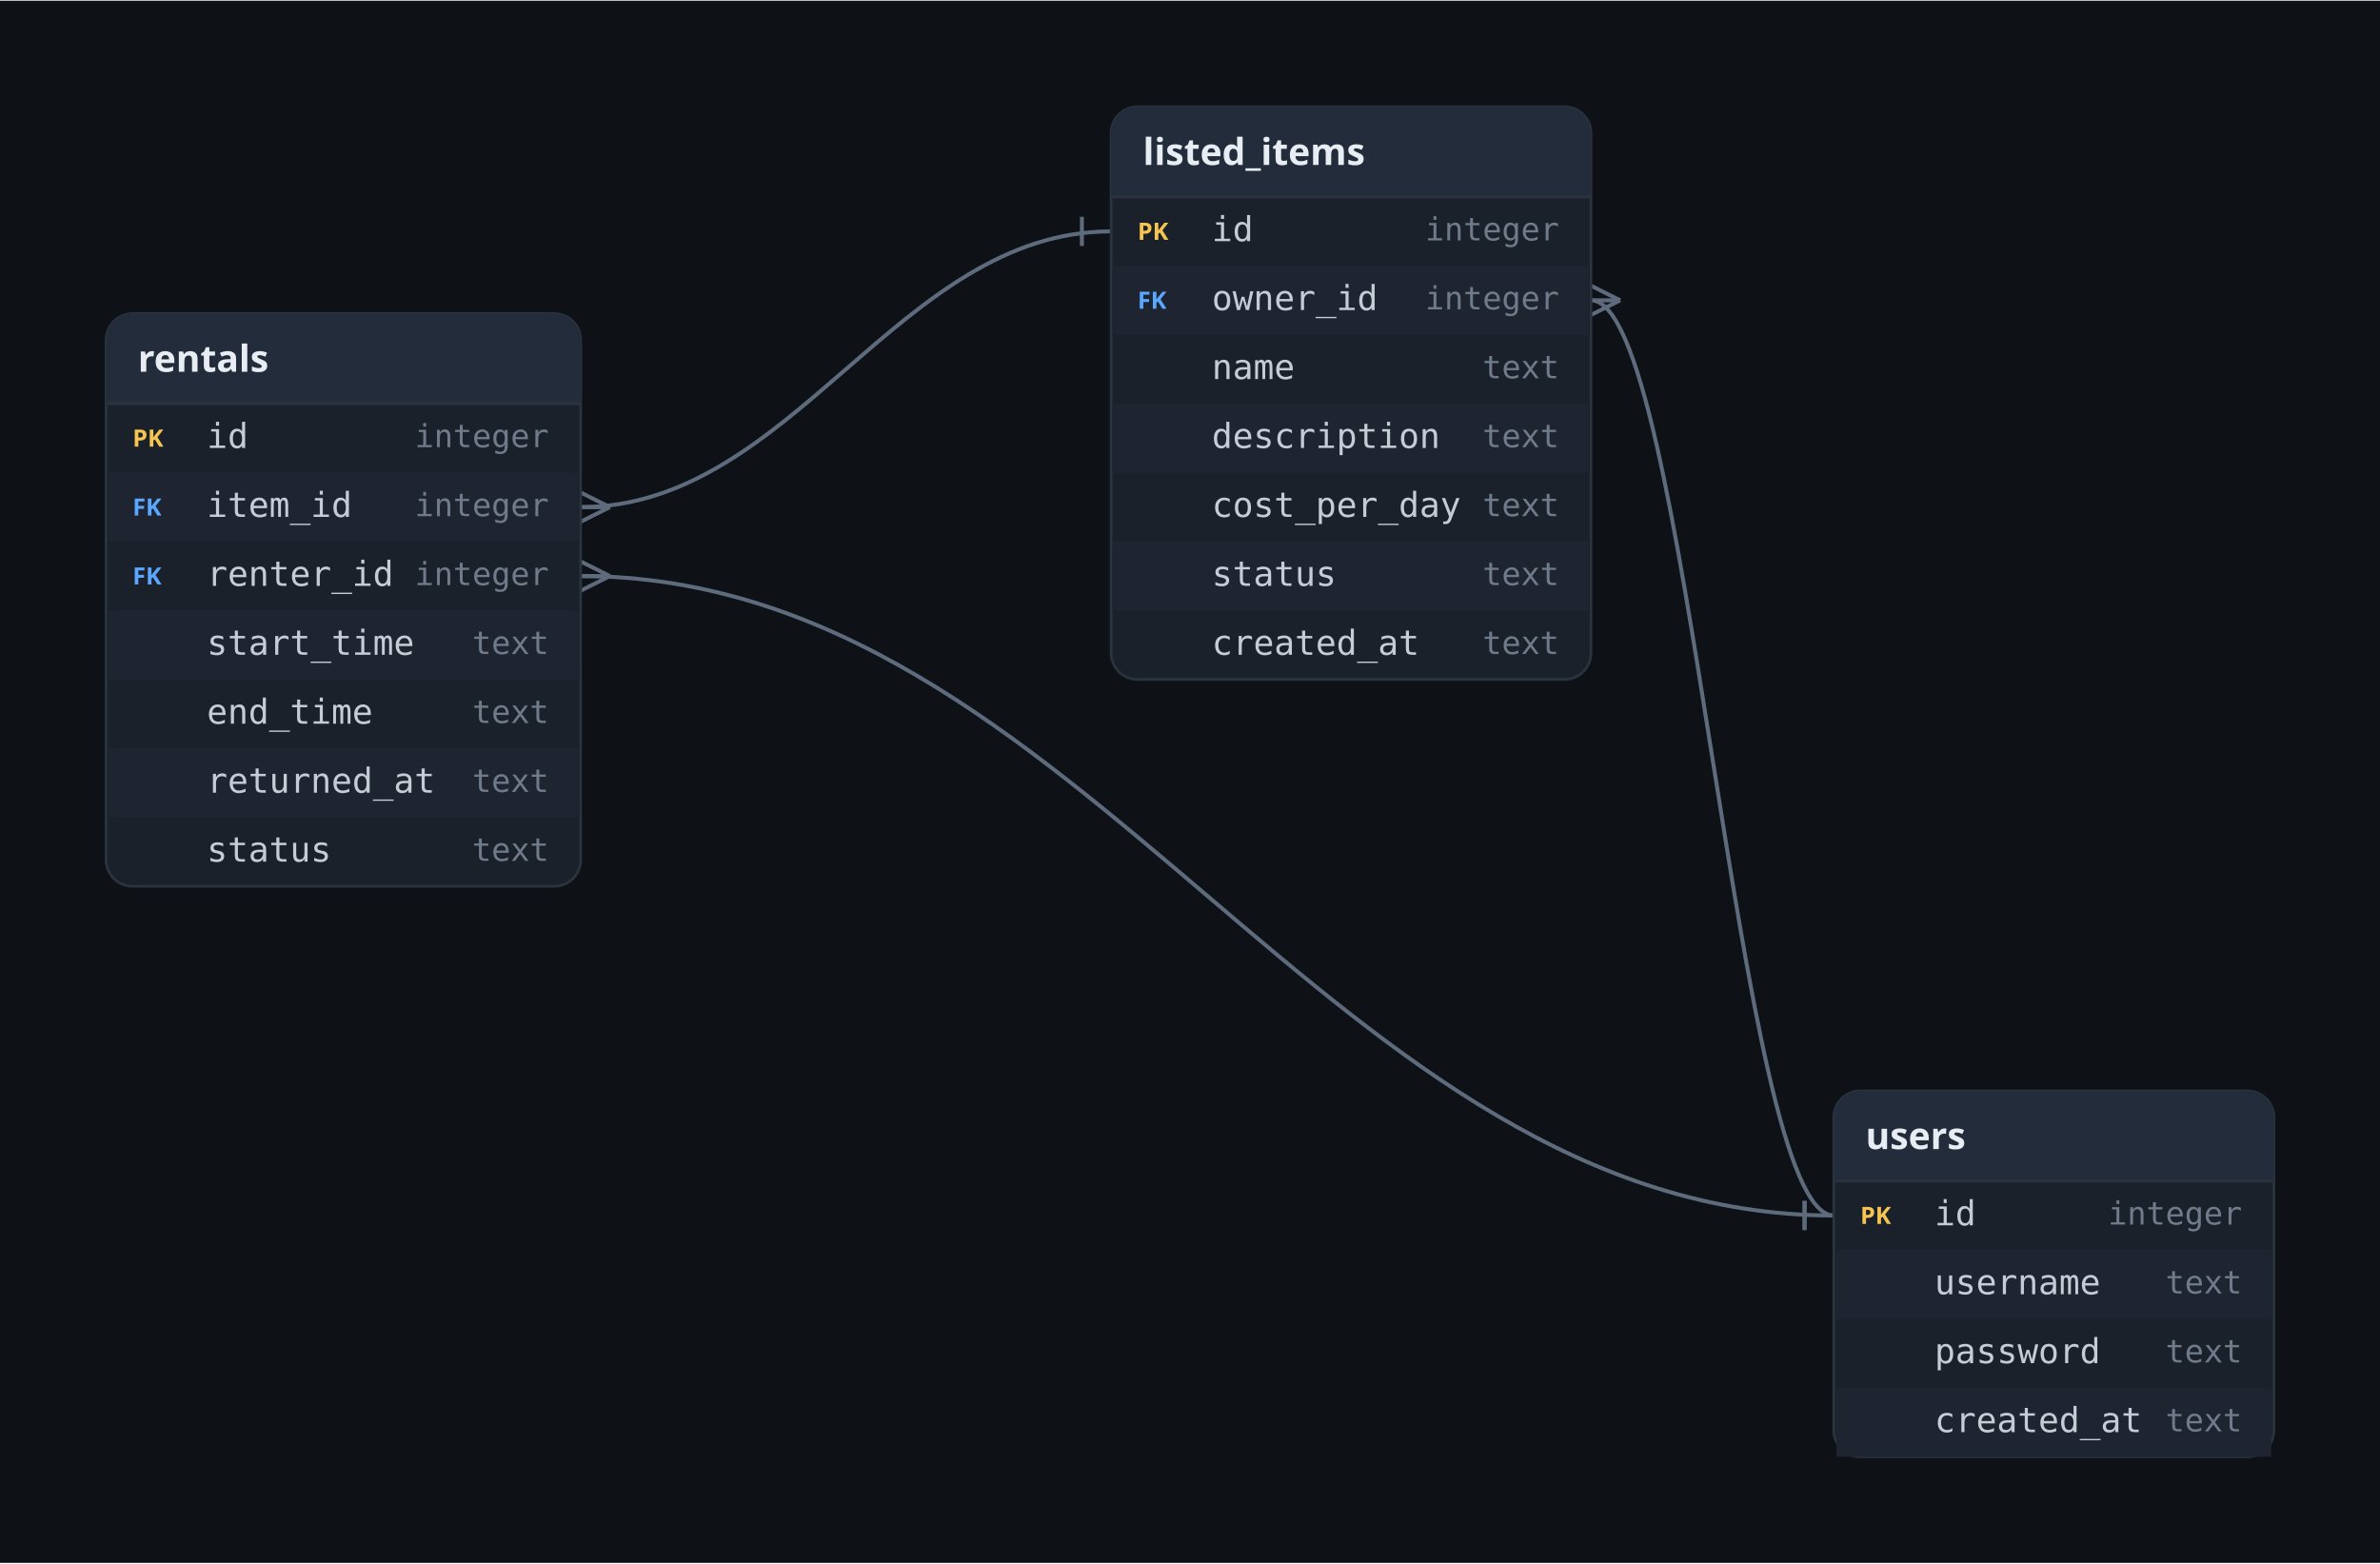
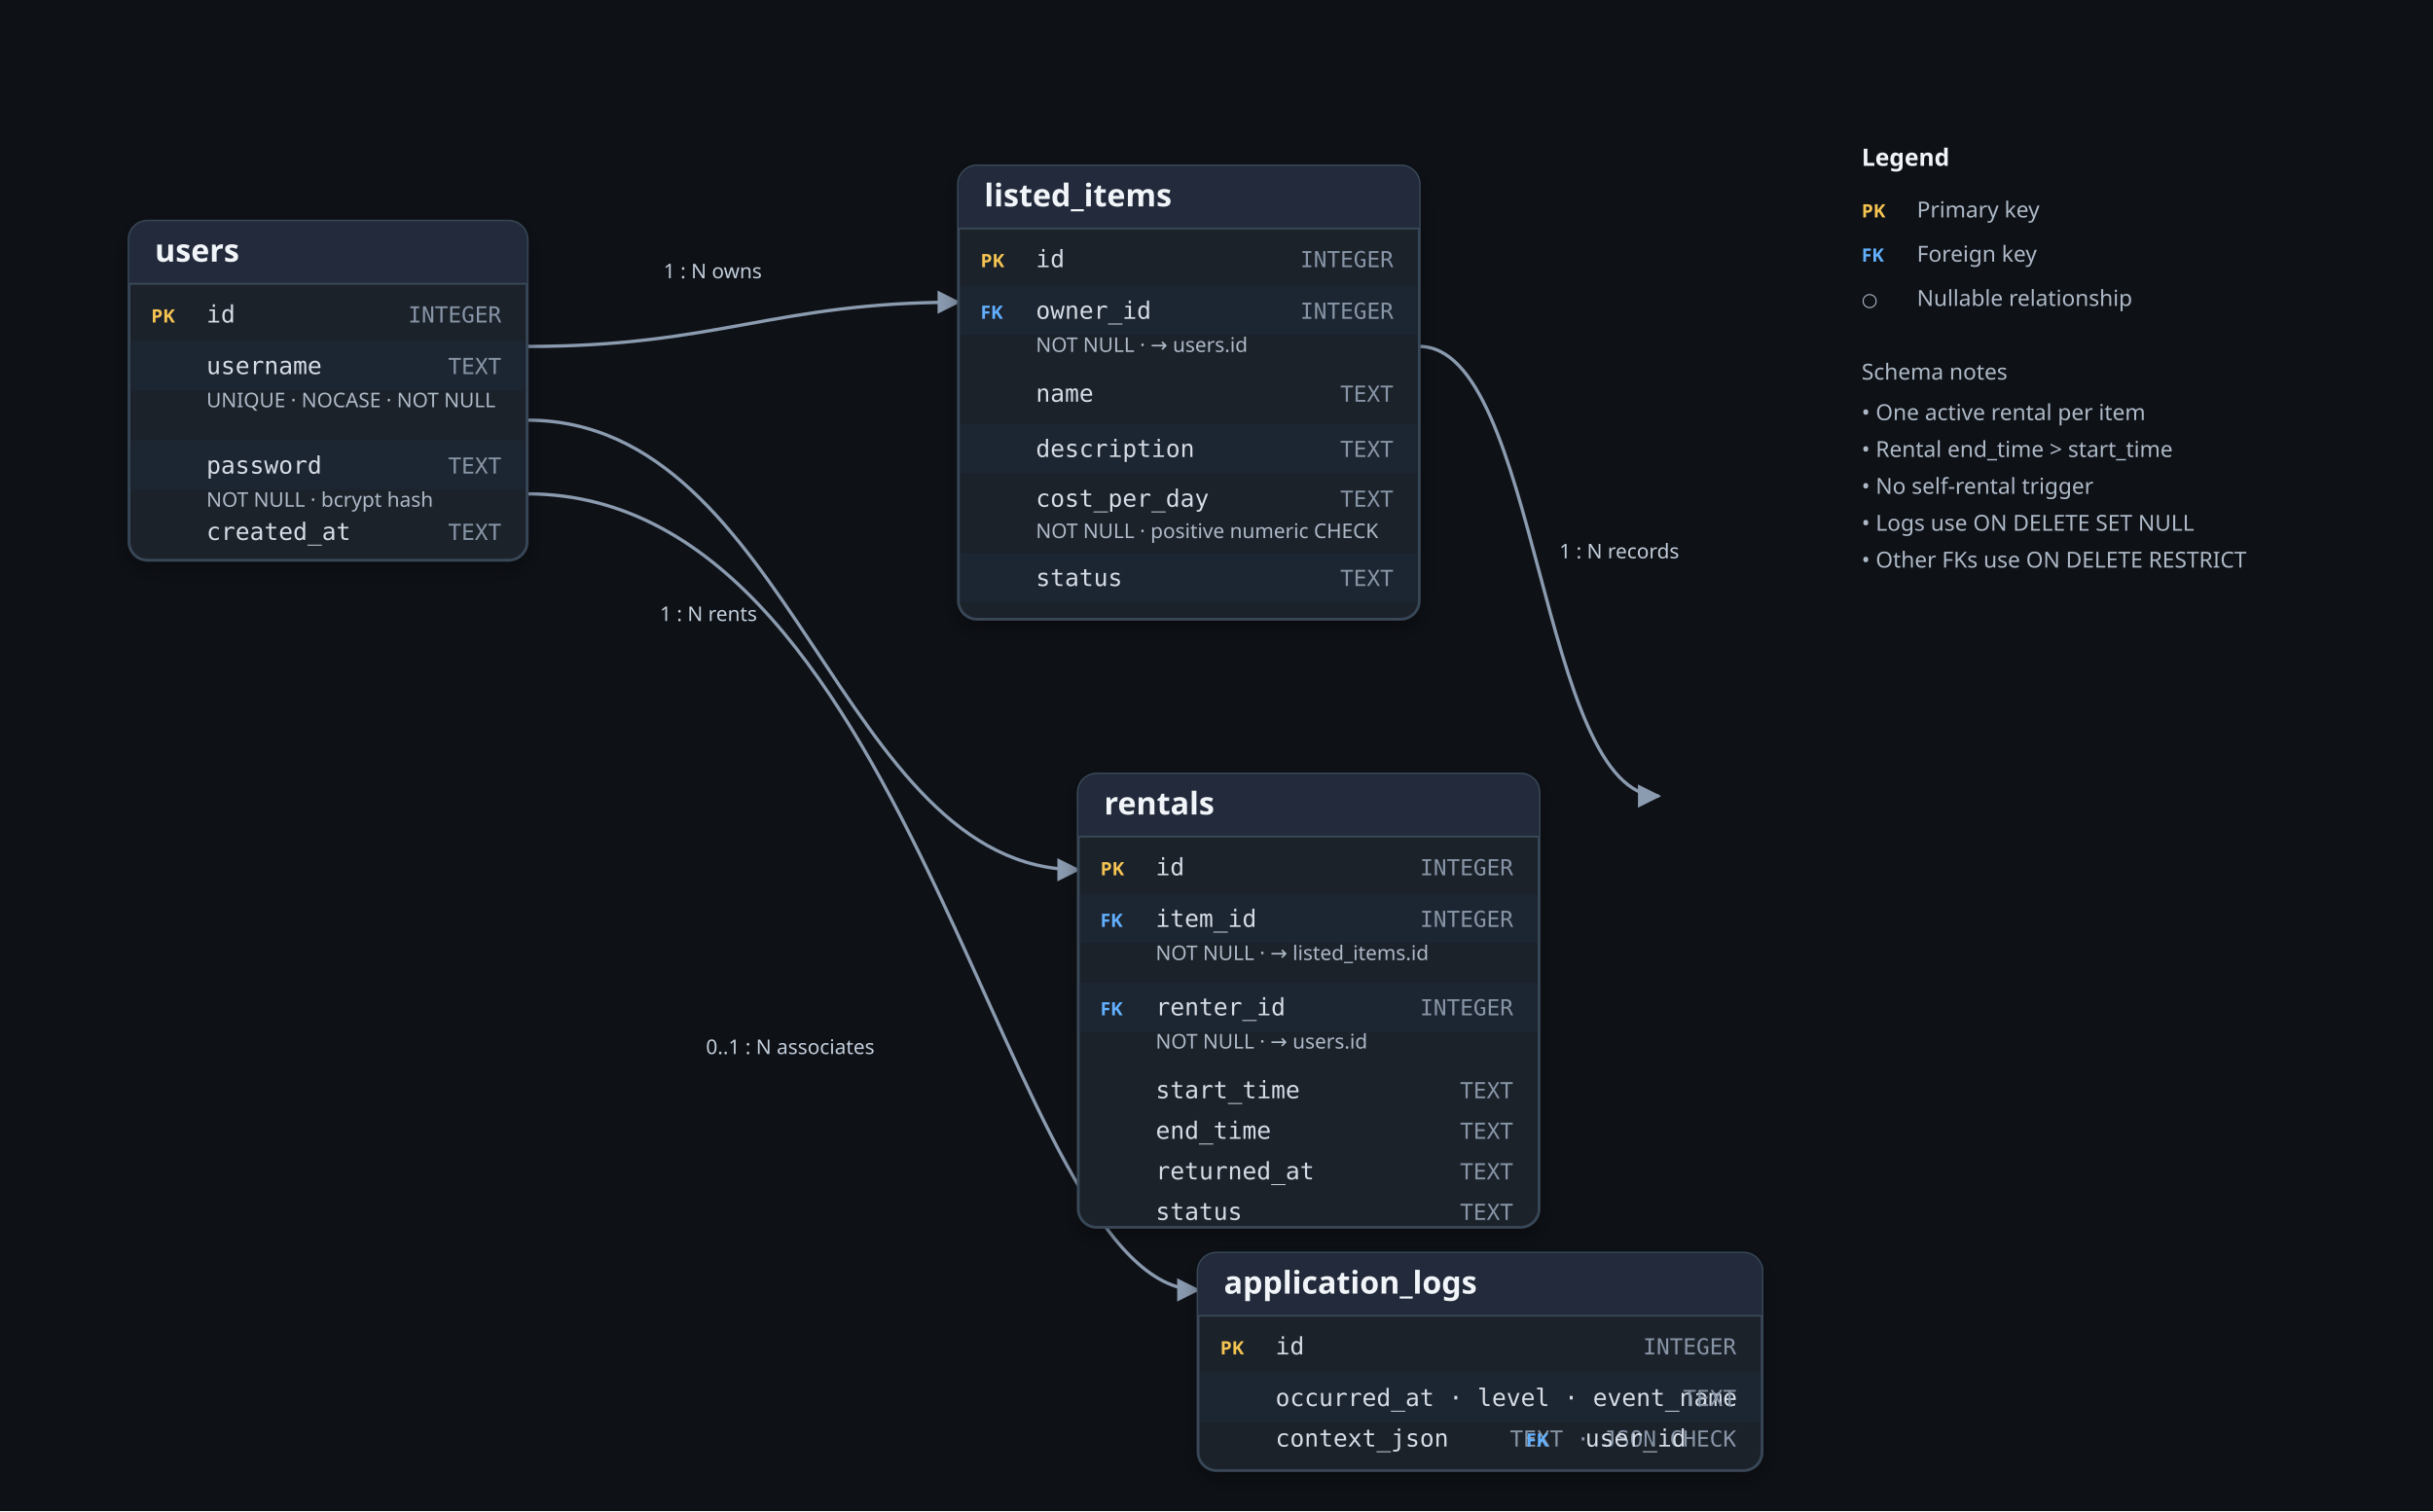
- <svg xmlns="http://www.w3.org/2000/svg" width="898" height="590" viewBox="0 0 897.535 589.164" font-family="ui-sans-serif, system-ui, sans-serif">
-   <rect x="0" y="0" width="897.535" height="589.164" fill="#0e1116" />
-   <path d="M 600 113 C 636.614 113, 654.921 458.164, 691.535 458.164" fill="none" stroke="#5d6b7d" stroke-width="1.5" />
-   <path d="M 611 113 L 600 107.5 M 611 113 L 600 118.5 M 611 113 L 600 113" fill="none" stroke="#5d6b7d" stroke-width="1.5" />
-   <path d="M 680.535 452.664 L 680.535 463.664" fill="none" stroke="#5d6b7d" stroke-width="1.5" />
-   <path d="M 219 191 C 299 191, 339 87, 419 87" fill="none" stroke="#5d6b7d" stroke-width="1.5" />
-   <path d="M 230 191 L 219 185.5 M 230 191 L 219 196.5 M 230 191 L 219 191" fill="none" stroke="#5d6b7d" stroke-width="1.5" />
-   <path d="M 408 81.5 L 408 92.5" fill="none" stroke="#5d6b7d" stroke-width="1.5" />
-   <path d="M 219 217 C 408.014 217, 502.521 458.164, 691.535 458.164" fill="none" stroke="#5d6b7d" stroke-width="1.5" />
-   <path d="M 230 217 L 219 211.5 M 230 217 L 219 222.5 M 230 217 L 219 217" fill="none" stroke="#5d6b7d" stroke-width="1.5" />
-   <path d="M 680.535 452.664 L 680.535 463.664" fill="none" stroke="#5d6b7d" stroke-width="1.5" />
-   <g transform="translate(419 40)">
-     <rect x="0" y="0" width="181" height="216" rx="10" fill="#1b212b" stroke="#2b333f" />
-     <path d="M0 34 V10 a10 10 0 0 1 10 -10 H171 a10 10 0 0 1 10 10 V34 Z" fill="#222c3a" />
-     <line x1="0" y1="34" x2="181" y2="34" stroke="#2b333f" />
-     <text x="12" y="17" dominant-baseline="middle" font-weight="600" font-size="14" fill="#e8edf4">listed_items</text>
-     <text x="10" y="47" dominant-baseline="middle" font-size="9" font-weight="700" fill="#f5c451">PK</text>
-     <text x="38" y="47" dominant-baseline="middle" font-size="13" font-family="ui-monospace, Menlo, monospace" fill="#c4ccd6">id</text>
-     <text x="169" y="47" dominant-baseline="middle" text-anchor="end" font-size="12" font-family="ui-monospace, Menlo, monospace" fill="#6f7b8a">integer</text>
-     <rect x="1" y="60" width="179" height="26" fill="#1e2530" />
-     <text x="10" y="73" dominant-baseline="middle" font-size="9" font-weight="700" fill="#5aa7ff">FK</text>
-     <text x="38" y="73" dominant-baseline="middle" font-size="13" font-family="ui-monospace, Menlo, monospace" fill="#c4ccd6">owner_id</text>
-     <text x="169" y="73" dominant-baseline="middle" text-anchor="end" font-size="12" font-family="ui-monospace, Menlo, monospace" fill="#6f7b8a">integer</text>
-     <text x="38" y="99" dominant-baseline="middle" font-size="13" font-family="ui-monospace, Menlo, monospace" fill="#c4ccd6">name</text>
-     <text x="169" y="99" dominant-baseline="middle" text-anchor="end" font-size="12" font-family="ui-monospace, Menlo, monospace" fill="#6f7b8a">text</text>
-     <rect x="1" y="112" width="179" height="26" fill="#1e2530" />
-     <text x="38" y="125" dominant-baseline="middle" font-size="13" font-family="ui-monospace, Menlo, monospace" fill="#c4ccd6">description</text>
-     <text x="169" y="125" dominant-baseline="middle" text-anchor="end" font-size="12" font-family="ui-monospace, Menlo, monospace" fill="#6f7b8a">text</text>
-     <text x="38" y="151" dominant-baseline="middle" font-size="13" font-family="ui-monospace, Menlo, monospace" fill="#c4ccd6">cost_per_day</text>
-     <text x="169" y="151" dominant-baseline="middle" text-anchor="end" font-size="12" font-family="ui-monospace, Menlo, monospace" fill="#6f7b8a">text</text>
-     <rect x="1" y="164" width="179" height="26" fill="#1e2530" />
-     <text x="38" y="177" dominant-baseline="middle" font-size="13" font-family="ui-monospace, Menlo, monospace" fill="#c4ccd6">status</text>
-     <text x="169" y="177" dominant-baseline="middle" text-anchor="end" font-size="12" font-family="ui-monospace, Menlo, monospace" fill="#6f7b8a">text</text>
-     <text x="38" y="203" dominant-baseline="middle" font-size="13" font-family="ui-monospace, Menlo, monospace" fill="#c4ccd6">created_at</text>
-     <text x="169" y="203" dominant-baseline="middle" text-anchor="end" font-size="12" font-family="ui-monospace, Menlo, monospace" fill="#6f7b8a">text</text>
+ <svg xmlns="http://www.w3.org/2000/svg" width="1320" height="820" viewBox="0 0 1320 820" role="img" aria-labelledby="title desc">
+   <defs>
+     <marker id="arrow" viewBox="0 0 10 10" refX="9" refY="5" markerWidth="7" markerHeight="7" orient="auto-start-reverse">
+       <path d="M 0 0 L 10 5 L 0 10 z" fill="#8b9bb0" />
+     </marker>
+     <filter id="shadow" x="-20%" y="-20%" width="140%" height="140%">
+       <feDropShadow dx="0" dy="4" stdDeviation="5" flood-color="#000000" flood-opacity="0.35" />
+     </filter>
+     <style>
+       .canvas { fill: #0e1116; }
+       .entity { fill: #1b212b; stroke: #394757; stroke-width: 1.5; }
+       .header { fill: #222c3a; }
+       .row-alt { fill: #1e2530; }
+       .table-name { fill: #f1f5f9; font: 600 17px ui-sans-serif, system-ui, sans-serif; }
+       .field { fill: #d5dce5; font: 13px ui-monospace, SFMono-Regular, Menlo, Consolas, monospace; }
+       .type { fill: #8795a6; font: 12px ui-monospace, SFMono-Regular, Menlo, Consolas, monospace; }
+       .marker-pk { fill: #f5c451; font: 700 10px ui-sans-serif, system-ui, sans-serif; }
+       .marker-fk { fill: #62b0ff; font: 700 10px ui-sans-serif, system-ui, sans-serif; }
+       .marker-null { fill: #aeb9c7; font: 700 10px ui-sans-serif, system-ui, sans-serif; }
+       .constraint { fill: #aeb9c7; font: 11px ui-sans-serif, system-ui, sans-serif; }
+       .relation { fill: none; stroke: #8b9bb0; stroke-width: 1.8; marker-end: url(#arrow); }
+       .relation-label { fill: #c2cedb; font: 11px ui-sans-serif, system-ui, sans-serif; paint-order: stroke; stroke: #0e1116; stroke-width: 4px; stroke-linejoin: round; }
+       .legend-title { fill: #f1f5f9; font: 600 13px ui-sans-serif, system-ui, sans-serif; }
+       .legend { fill: #aeb9c7; font: 12px ui-sans-serif, system-ui, sans-serif; }
+     </style>
+   </defs>
+   <rect class="canvas" x="0" y="0" width="1320" height="820" />
+   <path class="relation" d="M 286 188 C 390 188, 420 164, 520 164" />
+   <text class="relation-label" x="360" y="151">1 : N  owns</text>
+   <path class="relation" d="M 286 228 C 430 228, 455 472, 585 472" />
+   <text class="relation-label" x="358" y="337">1 : N  rents</text>
+   <path class="relation" d="M 770 188 C 835 188, 835 432, 900 432" />
+   <text class="relation-label" x="846" y="303">1 : N  records</text>
+   <path class="relation" d="M 286 268 C 500 268, 545 700, 650 700" />
+   <text class="relation-label" x="383" y="572">0..1 : N  associates</text>
+   <g transform="translate(70 120)" filter="url(#shadow)">
+     <rect class="entity" x="0" y="0" width="216" height="184" rx="10" />
+     <path class="header" d="M 0 34 V 10 A 10 10 0 0 1 10 0 H 206 A 10 10 0 0 1 216 10 V 34 Z" />
+     <line x1="0" y1="34" x2="216" y2="34" stroke="#394757" />
+     <text class="table-name" x="14" y="22">users</text>
+     <text class="marker-pk" x="12" y="55">PK</text>
+     <text class="field" x="42" y="55">id</text>
+     <text class="type" x="202" y="55" text-anchor="end">INTEGER</text>
+     <rect class="row-alt" x="1" y="65" width="214" height="27" />
+     <text class="field" x="42" y="83">username</text>
+     <text class="type" x="202" y="83" text-anchor="end">TEXT</text>
+     <rect class="row-alt" x="1" y="119" width="214" height="27" />
+     <text class="field" x="42" y="137">password</text>
+     <text class="type" x="202" y="137" text-anchor="end">TEXT</text>
+     <text class="field" x="42" y="173">created_at</text>
+     <text class="type" x="202" y="173" text-anchor="end">TEXT</text>
+     <text class="constraint" x="42" y="101">UNIQUE · NOCASE · NOT NULL</text>
+     <text class="constraint" x="42" y="155">NOT NULL · bcrypt hash</text>
  </g>
-   <g transform="translate(40 118)">
-     <rect x="0" y="0" width="179" height="216" rx="10" fill="#1b212b" stroke="#2b333f" />
-     <path d="M0 34 V10 a10 10 0 0 1 10 -10 H169 a10 10 0 0 1 10 10 V34 Z" fill="#222c3a" />
-     <line x1="0" y1="34" x2="179" y2="34" stroke="#2b333f" />
-     <text x="12" y="17" dominant-baseline="middle" font-weight="600" font-size="14" fill="#e8edf4">rentals</text>
-     <text x="10" y="47" dominant-baseline="middle" font-size="9" font-weight="700" fill="#f5c451">PK</text>
-     <text x="38" y="47" dominant-baseline="middle" font-size="13" font-family="ui-monospace, Menlo, monospace" fill="#c4ccd6">id</text>
-     <text x="167" y="47" dominant-baseline="middle" text-anchor="end" font-size="12" font-family="ui-monospace, Menlo, monospace" fill="#6f7b8a">integer</text>
-     <rect x="1" y="60" width="177" height="26" fill="#1e2530" />
-     <text x="10" y="73" dominant-baseline="middle" font-size="9" font-weight="700" fill="#5aa7ff">FK</text>
-     <text x="38" y="73" dominant-baseline="middle" font-size="13" font-family="ui-monospace, Menlo, monospace" fill="#c4ccd6">item_id</text>
-     <text x="167" y="73" dominant-baseline="middle" text-anchor="end" font-size="12" font-family="ui-monospace, Menlo, monospace" fill="#6f7b8a">integer</text>
-     <text x="10" y="99" dominant-baseline="middle" font-size="9" font-weight="700" fill="#5aa7ff">FK</text>
-     <text x="38" y="99" dominant-baseline="middle" font-size="13" font-family="ui-monospace, Menlo, monospace" fill="#c4ccd6">renter_id</text>
-     <text x="167" y="99" dominant-baseline="middle" text-anchor="end" font-size="12" font-family="ui-monospace, Menlo, monospace" fill="#6f7b8a">integer</text>
-     <rect x="1" y="112" width="177" height="26" fill="#1e2530" />
-     <text x="38" y="125" dominant-baseline="middle" font-size="13" font-family="ui-monospace, Menlo, monospace" fill="#c4ccd6">start_time</text>
-     <text x="167" y="125" dominant-baseline="middle" text-anchor="end" font-size="12" font-family="ui-monospace, Menlo, monospace" fill="#6f7b8a">text</text>
-     <text x="38" y="151" dominant-baseline="middle" font-size="13" font-family="ui-monospace, Menlo, monospace" fill="#c4ccd6">end_time</text>
-     <text x="167" y="151" dominant-baseline="middle" text-anchor="end" font-size="12" font-family="ui-monospace, Menlo, monospace" fill="#6f7b8a">text</text>
-     <rect x="1" y="164" width="177" height="26" fill="#1e2530" />
-     <text x="38" y="177" dominant-baseline="middle" font-size="13" font-family="ui-monospace, Menlo, monospace" fill="#c4ccd6">returned_at</text>
-     <text x="167" y="177" dominant-baseline="middle" text-anchor="end" font-size="12" font-family="ui-monospace, Menlo, monospace" fill="#6f7b8a">text</text>
-     <text x="38" y="203" dominant-baseline="middle" font-size="13" font-family="ui-monospace, Menlo, monospace" fill="#c4ccd6">status</text>
-     <text x="167" y="203" dominant-baseline="middle" text-anchor="end" font-size="12" font-family="ui-monospace, Menlo, monospace" fill="#6f7b8a">text</text>
+   <g transform="translate(520 90)" filter="url(#shadow)">
+     <rect class="entity" x="0" y="0" width="250" height="246" rx="10" />
+     <path class="header" d="M 0 34 V 10 A 10 10 0 0 1 10 0 H 240 A 10 10 0 0 1 250 10 V 34 Z" />
+     <line x1="0" y1="34" x2="250" y2="34" stroke="#394757" />
+     <text class="table-name" x="14" y="22">listed_items</text>
+     <text class="marker-pk" x="12" y="55">PK</text>
+     <text class="field" x="42" y="55">id</text>
+     <text class="type" x="236" y="55" text-anchor="end">INTEGER</text>
+     <rect class="row-alt" x="1" y="65" width="248" height="27" />
+     <text class="marker-fk" x="12" y="83">FK</text>
+     <text class="field" x="42" y="83">owner_id</text>
+     <text class="type" x="236" y="83" text-anchor="end">INTEGER</text>
+     <text class="constraint" x="42" y="101">NOT NULL · → users.id</text>
+     <text class="field" x="42" y="128">name</text>
+     <text class="type" x="236" y="128" text-anchor="end">TEXT</text>
+     <rect class="row-alt" x="1" y="140" width="248" height="27" />
+     <text class="field" x="42" y="158">description</text>
+     <text class="type" x="236" y="158" text-anchor="end">TEXT</text>
+     <text class="field" x="42" y="185">cost_per_day</text>
+     <text class="type" x="236" y="185" text-anchor="end">TEXT</text>
+     <text class="constraint" x="42" y="202">NOT NULL · positive numeric CHECK</text>
+     <rect class="row-alt" x="1" y="210" width="248" height="27" />
+     <text class="field" x="42" y="228">status</text>
+     <text class="type" x="236" y="228" text-anchor="end">TEXT</text>
  </g>
-   <g transform="translate(691.535 411.1643)">
-     <rect x="0" y="0" width="166" height="138" rx="10" fill="#1b212b" stroke="#2b333f" />
-     <path d="M0 34 V10 a10 10 0 0 1 10 -10 H156 a10 10 0 0 1 10 10 V34 Z" fill="#222c3a" />
-     <line x1="0" y1="34" x2="166" y2="34" stroke="#2b333f" />
-     <text x="12" y="17" dominant-baseline="middle" font-weight="600" font-size="14" fill="#e8edf4">users</text>
-     <text x="10" y="47" dominant-baseline="middle" font-size="9" font-weight="700" fill="#f5c451">PK</text>
-     <text x="38" y="47" dominant-baseline="middle" font-size="13" font-family="ui-monospace, Menlo, monospace" fill="#c4ccd6">id</text>
-     <text x="154" y="47" dominant-baseline="middle" text-anchor="end" font-size="12" font-family="ui-monospace, Menlo, monospace" fill="#6f7b8a">integer</text>
-     <rect x="1" y="60" width="164" height="26" fill="#1e2530" />
-     <text x="38" y="73" dominant-baseline="middle" font-size="13" font-family="ui-monospace, Menlo, monospace" fill="#c4ccd6">username</text>
-     <text x="154" y="73" dominant-baseline="middle" text-anchor="end" font-size="12" font-family="ui-monospace, Menlo, monospace" fill="#6f7b8a">text</text>
-     <text x="38" y="99" dominant-baseline="middle" font-size="13" font-family="ui-monospace, Menlo, monospace" fill="#c4ccd6">password</text>
-     <text x="154" y="99" dominant-baseline="middle" text-anchor="end" font-size="12" font-family="ui-monospace, Menlo, monospace" fill="#6f7b8a">text</text>
-     <rect x="1" y="112" width="164" height="26" fill="#1e2530" />
-     <text x="38" y="125" dominant-baseline="middle" font-size="13" font-family="ui-monospace, Menlo, monospace" fill="#c4ccd6">created_at</text>
-     <text x="154" y="125" dominant-baseline="middle" text-anchor="end" font-size="12" font-family="ui-monospace, Menlo, monospace" fill="#6f7b8a">text</text>
+   <g transform="translate(585 420)" filter="url(#shadow)">
+     <rect class="entity" x="0" y="0" width="250" height="246" rx="10" />
+     <path class="header" d="M 0 34 V 10 A 10 10 0 0 1 10 0 H 240 A 10 10 0 0 1 250 10 V 34 Z" />
+     <line x1="0" y1="34" x2="250" y2="34" stroke="#394757" />
+     <text class="table-name" x="14" y="22">rentals</text>
+     <text class="marker-pk" x="12" y="55">PK</text>
+     <text class="field" x="42" y="55">id</text>
+     <text class="type" x="236" y="55" text-anchor="end">INTEGER</text>
+     <rect class="row-alt" x="1" y="65" width="248" height="27" />
+     <text class="marker-fk" x="12" y="83">FK</text>
+     <text class="field" x="42" y="83">item_id</text>
+     <text class="type" x="236" y="83" text-anchor="end">INTEGER</text>
+     <text class="constraint" x="42" y="101">NOT NULL · → listed_items.id</text>
+     <rect class="row-alt" x="1" y="113" width="248" height="27" />
+     <text class="marker-fk" x="12" y="131">FK</text>
+     <text class="field" x="42" y="131">renter_id</text>
+     <text class="type" x="236" y="131" text-anchor="end">INTEGER</text>
+     <text class="constraint" x="42" y="149">NOT NULL · → users.id</text>
+     <text class="field" x="42" y="176">start_time</text>
+     <text class="type" x="236" y="176" text-anchor="end">TEXT</text>
+     <text class="field" x="42" y="198">end_time</text>
+     <text class="type" x="236" y="198" text-anchor="end">TEXT</text>
+     <text class="field" x="42" y="220">returned_at</text>
+     <text class="type" x="236" y="220" text-anchor="end">TEXT</text>
+     <text class="field" x="42" y="242">status</text>
+     <text class="type" x="236" y="242" text-anchor="end">TEXT</text>
+   </g>
+   <g transform="translate(650 680)" filter="url(#shadow)">
+     <rect class="entity" x="0" y="0" width="306" height="118" rx="10" />
+     <path class="header" d="M 0 34 V 10 A 10 10 0 0 1 10 0 H 296 A 10 10 0 0 1 306 10 V 34 Z" />
+     <line x1="0" y1="34" x2="306" y2="34" stroke="#394757" />
+     <text class="table-name" x="14" y="22">application_logs</text>
+     <text class="marker-pk" x="12" y="55">PK</text>
+     <text class="field" x="42" y="55">id</text>
+     <text class="type" x="292" y="55" text-anchor="end">INTEGER</text>
+     <rect class="row-alt" x="1" y="65" width="304" height="27" />
+     <text class="field" x="42" y="83">occurred_at · level · event_name</text>
+     <text class="type" x="292" y="83" text-anchor="end">TEXT</text>
+     <text class="field" x="42" y="105">context_json</text>
+     <text class="type" x="292" y="105" text-anchor="end">TEXT · JSON CHECK</text>
+     <text class="marker-fk" x="178" y="105">FK</text>
+     <text class="field" x="210" y="105">user_id</text>
+   </g>
+   <g transform="translate(1010 90)">
+     <text class="legend-title" x="0" y="0">Legend</text>
+     <text class="marker-pk" x="0" y="28">PK</text>
+     <text class="legend" x="30" y="28">Primary key</text>
+     <text class="marker-fk" x="0" y="52">FK</text>
+     <text class="legend" x="30" y="52">Foreign key</text>
+     <text class="marker-null" x="0" y="76">○</text>
+     <text class="legend" x="30" y="76">Nullable relationship</text>
+     <text class="legend" x="0" y="116">Schema notes</text>
+     <text class="legend" x="0" y="138">• One active rental per item</text>
+     <text class="legend" x="0" y="158">• Rental end_time &gt; start_time</text>
+     <text class="legend" x="0" y="178">• No self-rental trigger</text>
+     <text class="legend" x="0" y="198">• Logs use ON DELETE SET NULL</text>
+     <text class="legend" x="0" y="218">• Other FKs use ON DELETE RESTRICT</text>
  </g>
</svg>
